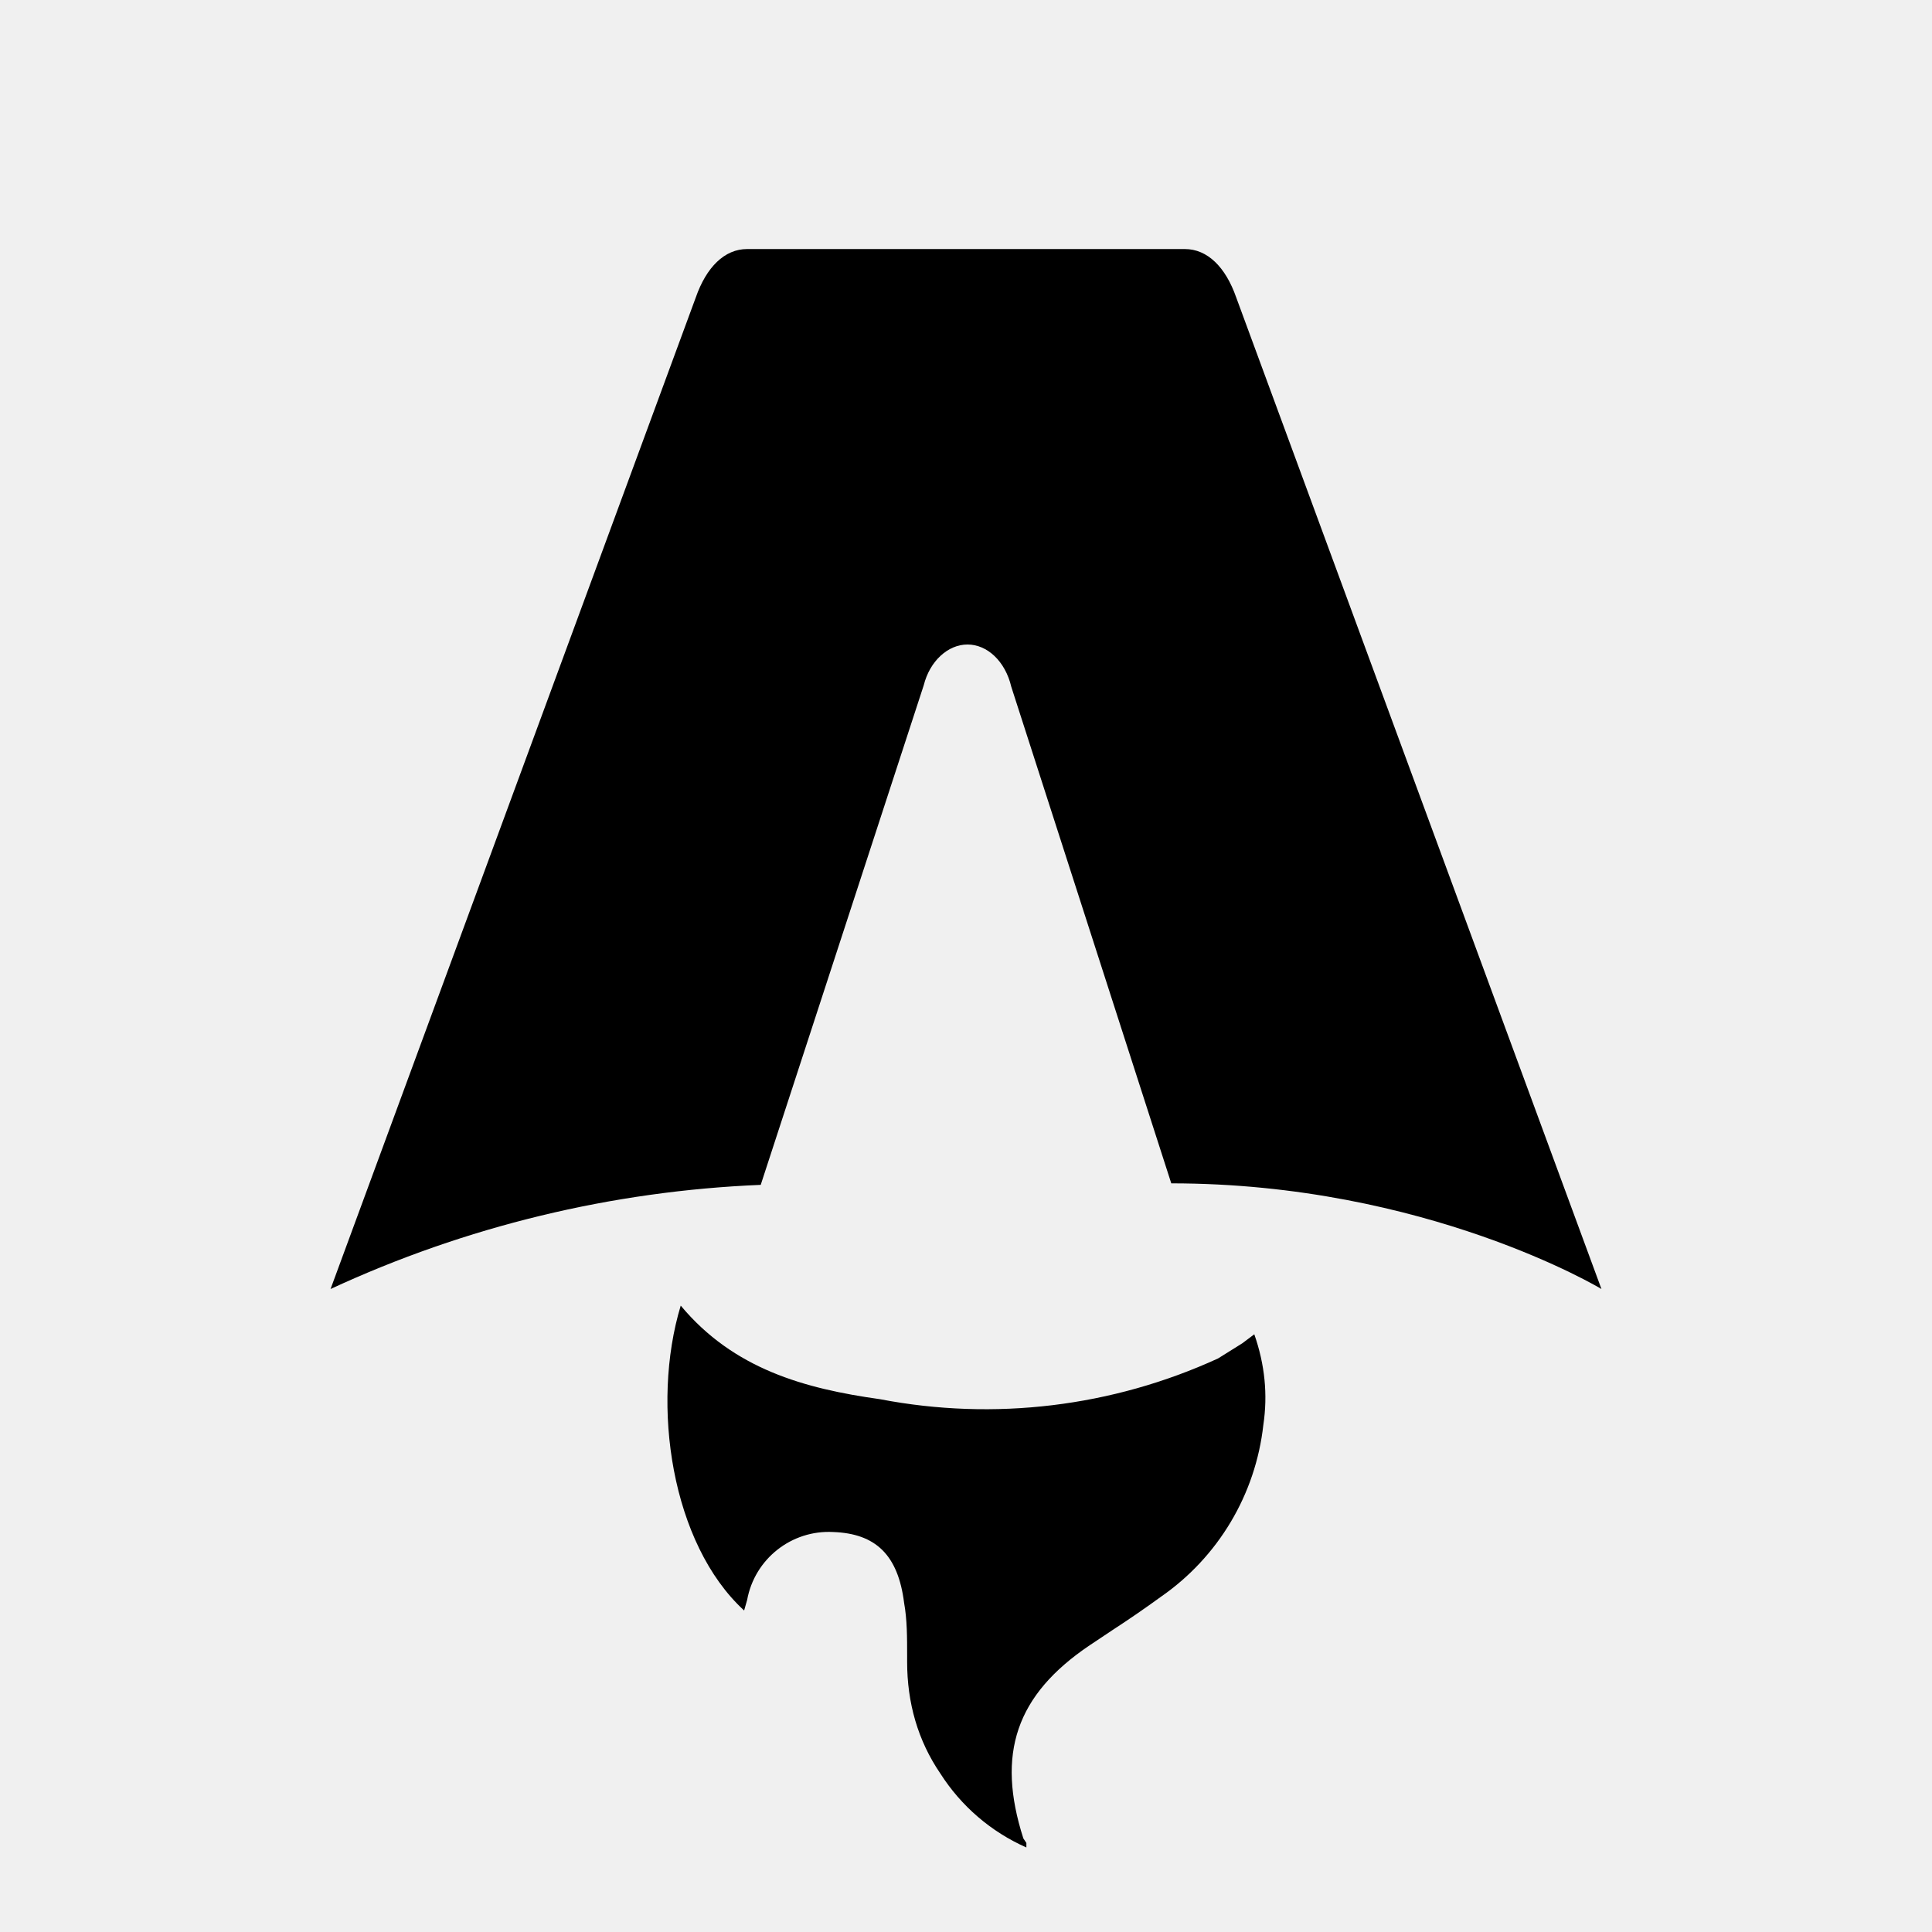
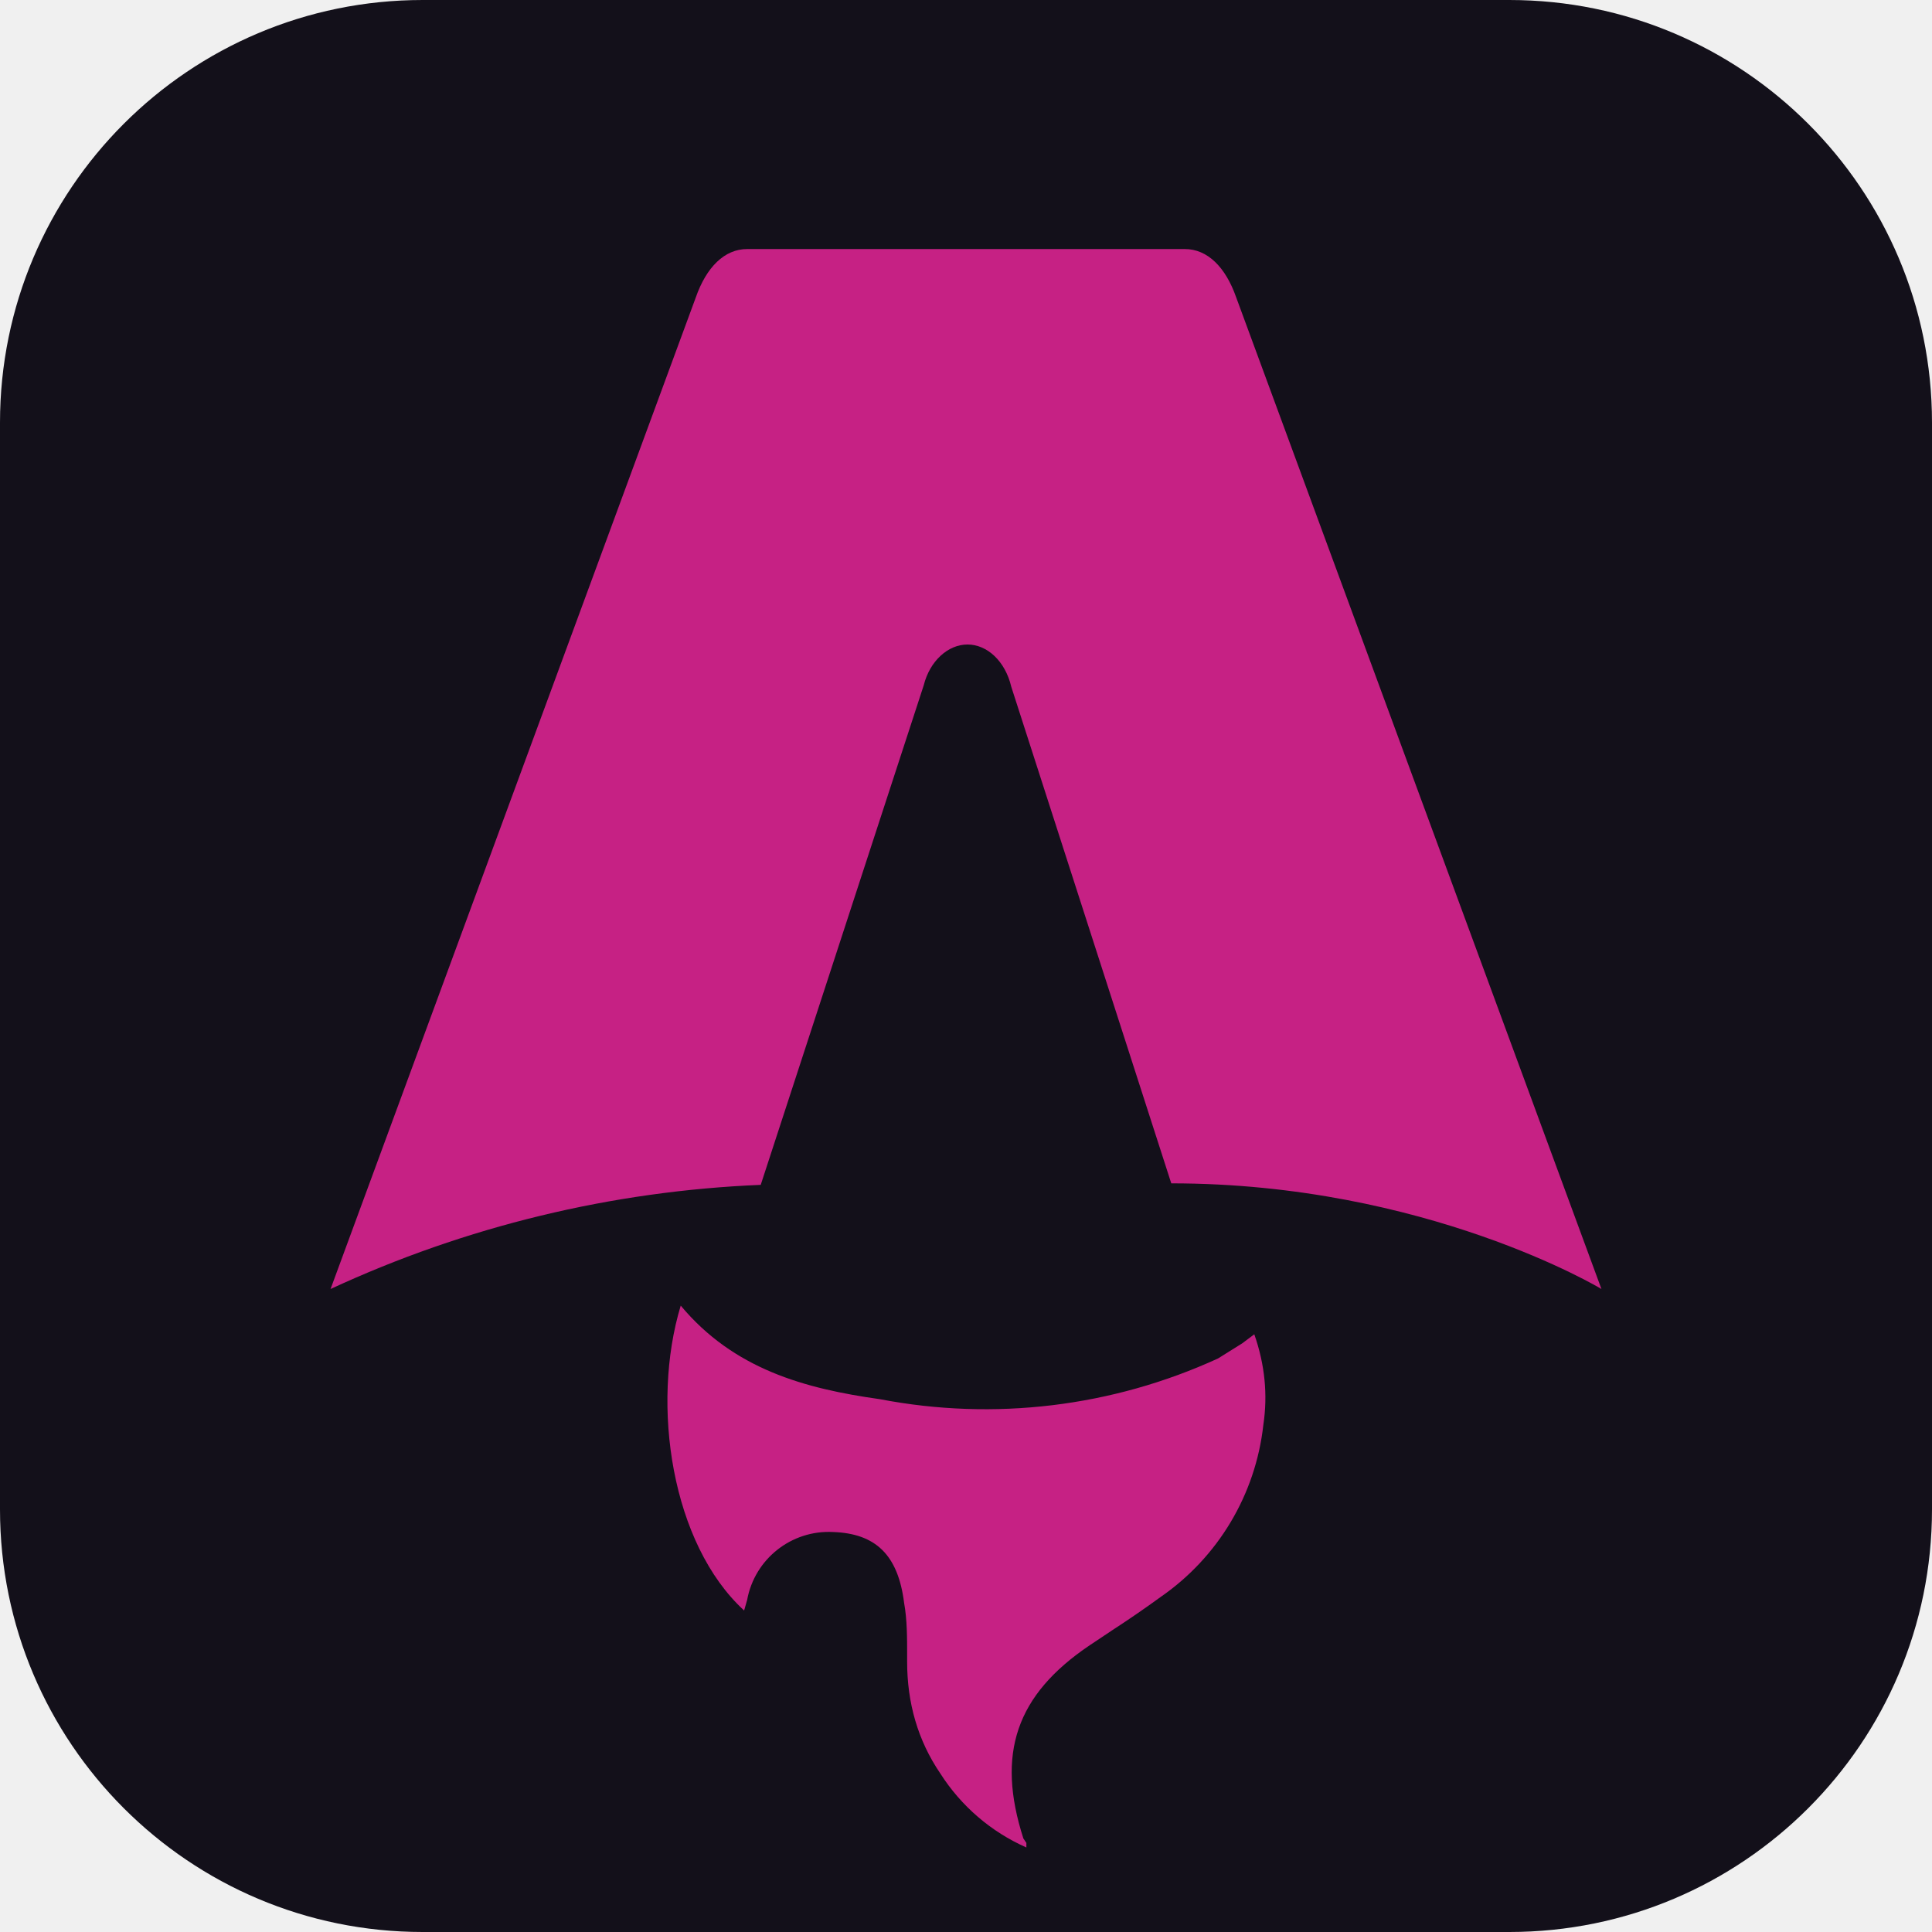
- <svg xmlns="http://www.w3.org/2000/svg" fill="none" viewBox="0 0 128 128">
-   <path d="M50.4 78.5a75.1 75.1 0 0 0-28.5 6.9l24.2-65.7c.7-2 1.9-3.2 3.4-3.2h29c1.5 0 2.7 1.2 3.4 3.2l24.2 65.7s-11.6-7-28.5-7L67 45.5c-.4-1.7-1.6-2.8-2.9-2.8-1.3 0-2.5 1.1-2.9 2.7L50.4 78.5Zm-1.1 28.2Zm-4.2-20.2c-2 6.6-.6 15.8 4.2 20.2a17.5 17.5 0 0 1 .2-.7 5.5 5.5 0 0 1 5.7-4.5c2.8.1 4.3 1.5 4.7 4.7.2 1.1.2 2.3.2 3.5v.4c0 2.7.7 5.2 2.2 7.4a13 13 0 0 0 5.7 4.9v-.3l-.2-.3c-1.8-5.6-.5-9.5 4.4-12.8l1.5-1a73 73 0 0 0 3.2-2.2 16 16 0 0 0 6.8-11.4c.3-2 .1-4-.6-6l-.8.6-1.6 1a37 37 0 0 1-22.4 2.7c-5-.7-9.7-2-13.2-6.2Z" />
-   <style>
-         path { fill: #000; }
-         @media (prefers-color-scheme: dark) {
-             path { fill: #FFF; }
-         }
-     </style>
+ <svg xmlns="http://www.w3.org/2000/svg" viewBox="0 0 128 128">
+   <rect width="128" height="128" rx="28" fill="#13101a" />
+   <path d="M50.4 78.5a75.1 75.1 0 0 0-28.5 6.9l24.2-65.7c.7-2 1.9-3.2 3.4-3.2h29c1.5 0 2.7 1.2 3.4 3.2l24.2 65.7s-11.6-7-28.5-7L67 45.5c-.4-1.7-1.6-2.8-2.9-2.8-1.3 0-2.5 1.1-2.9 2.7L50.4 78.5Zm-1.1 28.2Zm-4.2-20.2c-2 6.6-.6 15.8 4.2 20.2a17.5 17.5 0 0 1 .2-.7 5.5 5.5 0 0 1 5.7-4.5c2.8.1 4.3 1.5 4.7 4.7.2 1.1.2 2.3.2 3.5v.4c0 2.7.7 5.2 2.2 7.4a13 13 0 0 0 5.7 4.9v-.3l-.2-.3c-1.8-5.6-.5-9.5 4.4-12.8l1.5-1a73 73 0 0 0 3.2-2.2 16 16 0 0 0 6.8-11.4c.3-2 .1-4-.6-6l-.8.6-1.6 1a37 37 0 0 1-22.4 2.7c-5-.7-9.7-2-13.2-6.2Z" fill="#c62184" />
</svg>
